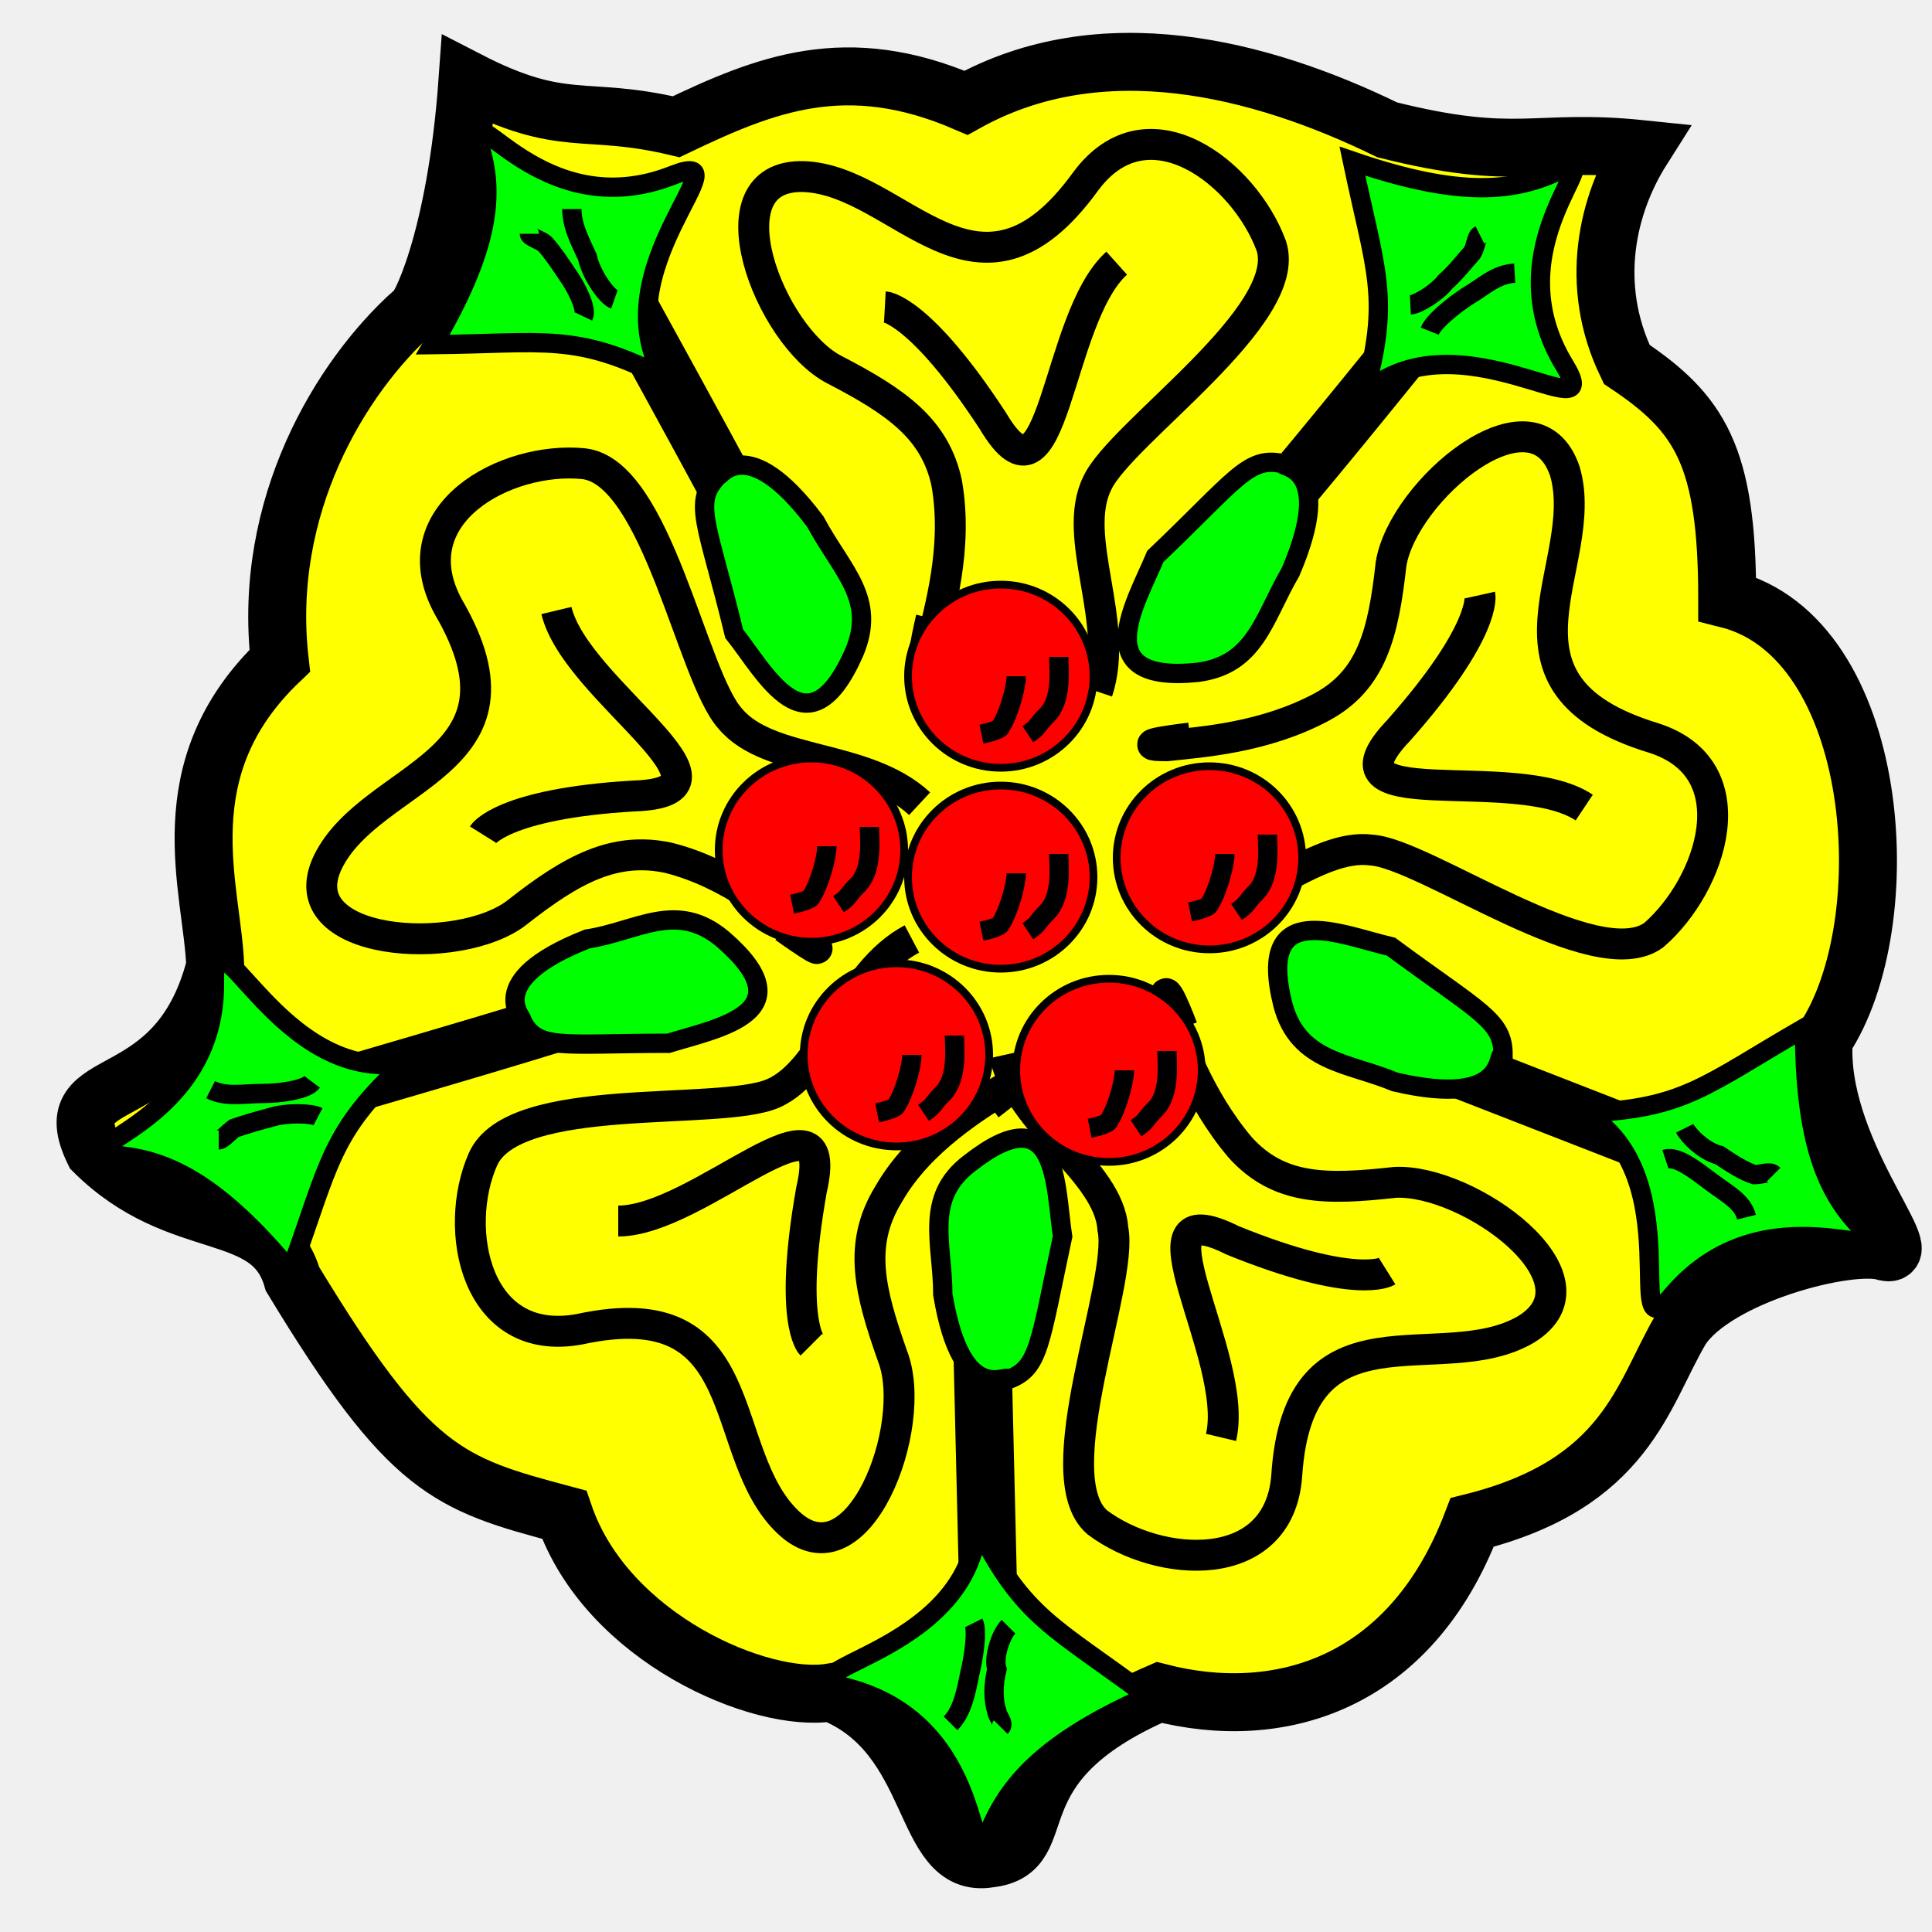
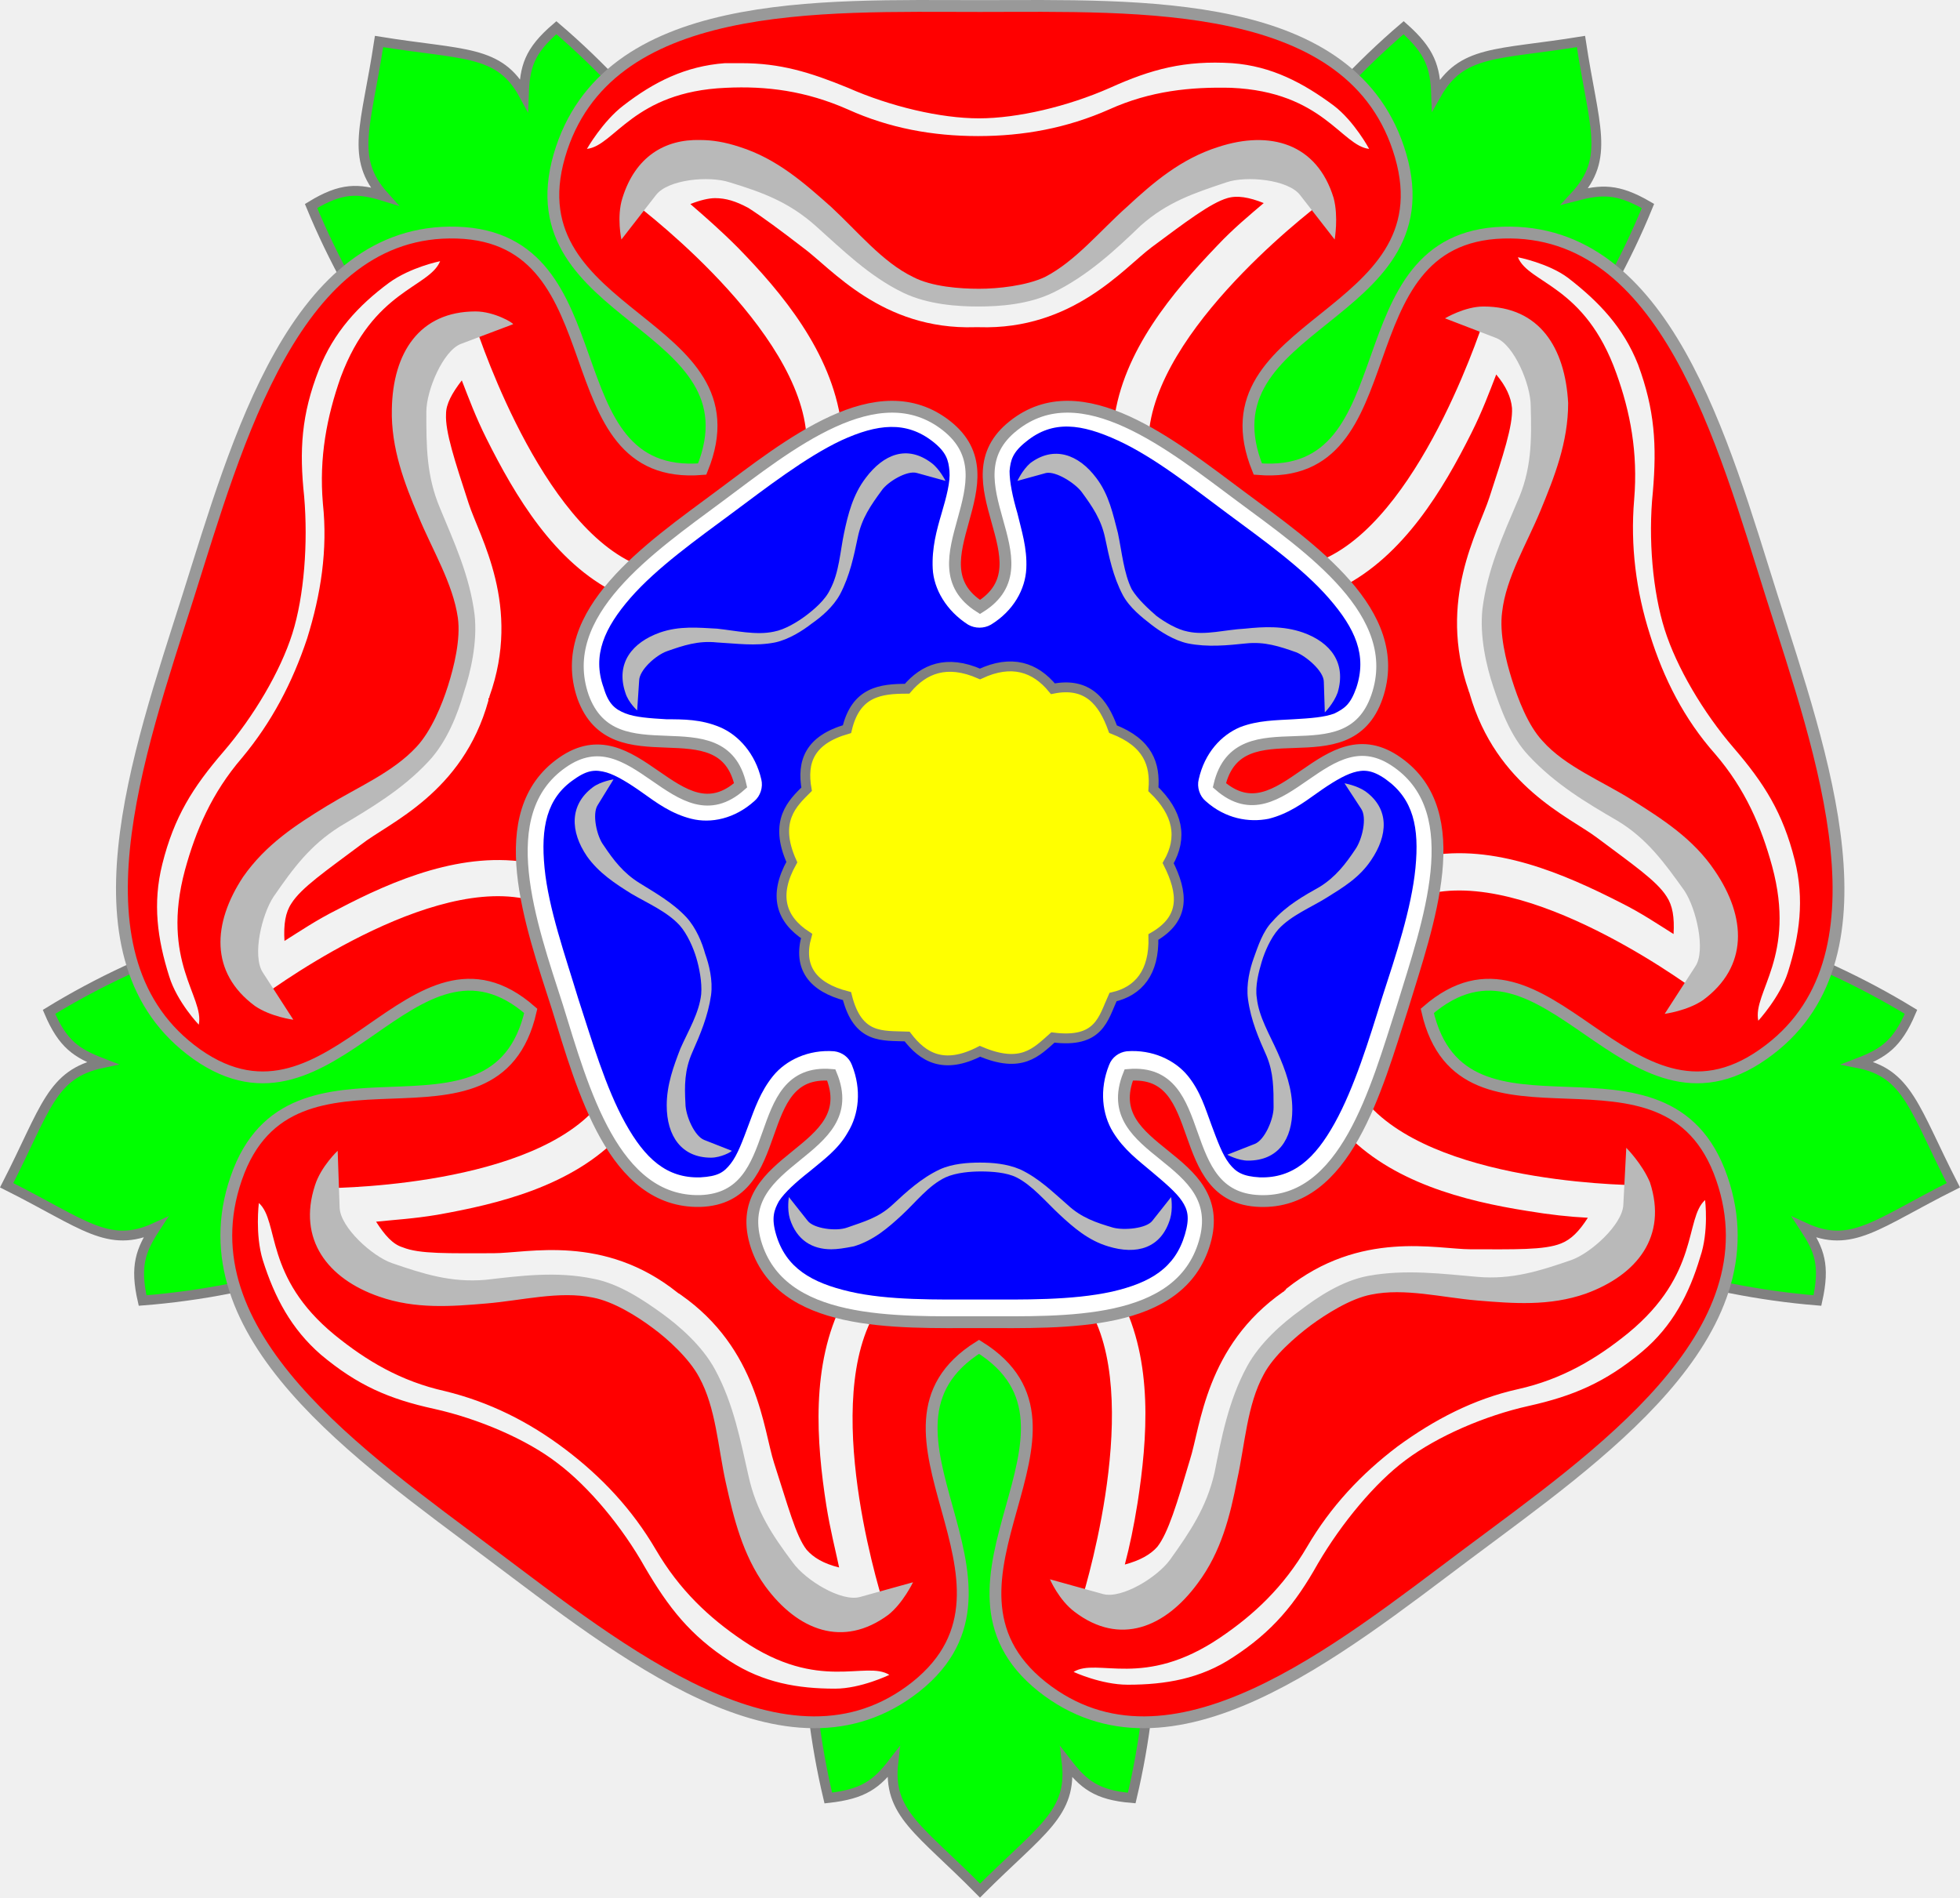
- <svg xmlns="http://www.w3.org/2000/svg" version="1.1" width="500" height="500" id="svg2">
-   <g id="body" style="fill:#ffff00;fill-opacity:1;fill-rule:evenodd;stroke:#000000;stroke-width:3;stroke-linecap:butt;stroke-linejoin:miter;stroke-miterlimit:4;stroke-opacity:1;stroke-dasharray:none">
-     <path d="M 107,80.7 C 88.2,97.5 67.8,131 72.4,171 43,199 55,230 55.7,250 c -10,39 -42.1,26 -31.4,48 22.1,22 45.7,13 51.4,33 30.3,50 40.3,53 70.3,61 11,32 51,49 69,46 28,11 23,46 41,43 18,-2 0,-24 44,-43 31,8 65,-2 81,-44 40,-10 44,-33 54,-50 9,-14 44,-23 53,-20 9,2 -18,-27 -16,-55 20,-30 15,-104 -25,-114 0,-37 -7,-48 -26,-60.7 -10,-20.7 -5,-41.5 4,-55.7 -28,-2.9 -32,3.5 -66,-5 -33,-16.1 -74,-26.46 -109,-7 -31,-13.4 -52,-4.8 -75,6.2 -24,-5.7 -29,0.8 -54,-12.1 -3,42.1 -13,60.7 -14,60 z" id="path7" style="stroke-width:15" />
-     <path d="m 163,80 c 33,60 33,61 33,61 l 0,0" id="path9" style="stroke-width:15" />
-     <path d="M 89.3,281 C 151,263 149,263 149,263" id="path11" style="stroke-width:15" />
-     <path d="M 370,82.1 C 321,143 319,143 319,143" id="path13" style="stroke-width:15" />
-     <path d="M 435,299 C 358,269 358,269 358,269" id="path15" style="stroke-width:15" />
-     <path d="m 254,339 c 2,84 2,84 2,84" id="path17" style="stroke-width:15" />
-     <g id="g19" style="stroke-width:8">
-       <path d="m 236,243 c -17,9 -22,34 -36,40 -14,6 -67,-1 -75,17 -8,18 -2,49 25,44 46,-10 35,32 54,50 18,17 34,-25 27,-43 -6,-17 -9,-29 -1,-42 8,-14 23,-23 31,-28 8,-5 -5,5 -5,5" id="path21" />
-       <path d="m 238,208 c -14,-13 -39,-10 -49,-22 -10,-11 -19,-64 -38,-66 -20,-2 -48,13 -35,37 24,41 -19.7,43 -31.1,66 -10.7,22 34.1,25 49.1,13 14,-11 25,-17 39,-14 16,4 29,15 36,21 8,7 -6,-3 -6,-3" id="path23" />
-       <path d="m 284,179 c 6,-18 -7,-40 0,-54 6,-13 51,-43.3 45,-61.4 -7,-19 -32,-38.3 -48,-16.7 -28,38.7 -48,-0.3 -73,-1.2 -25,-0.7 -9,41.3 8,50 16,8.3 26,15.3 29,29.3 3,17 -2,33 -4,42 -4,10 0,-7 0,-7" id="path25" />
-       <path d="m 304,237 c 19,0 36,-19 51,-17 14,1 58,33 73,22 15,-13 25,-43 0,-51 -46,-14 -16,-45 -23,-69 -8,-23.7 -42,5 -45,24 -2,18 -5,30 -18,37 -15,8 -31,9 -40,10 -11,0 6,-2 6,-2" id="path27" />
-       <path d="m 260,273 c 4,18 27,30 28,45 3,14 -18,64 -4,76 16,12 47,14 49,-12 3,-47 40,-25 62,-38 21,-13 -15,-39 -34,-38 -18,2 -30,2 -40,-9 -11,-13 -16,-28 -19,-36 -2,-11 4,5 4,5" id="path29" />
-       <path d="m 144,158 c 5,21 52,47 20,48 -34,2 -39,10 -39,10" id="path31" />
-       <path d="M 289,68.1 C 273,82.5 273,136 257,109 238,79.9 229,79.4 229,79.4" id="path33" />
-       <path d="m 410,209 c -18,-12 -70,3 -48,-20 23,-26 21,-35 21,-35" id="path35" />
-       <path d="m 316,372 c 5,-21 -25,-65 3,-51 32,13 40,8 40,8" id="path37" />
-       <path d="m 160,316 c 21,0 57,-38 50,-8 -6,34 0,40 0,40" id="path39" />
-     </g>
-   </g>
-   <g id="seeded" style="fill:#ff0000;fill-opacity:1;fill-rule:evenodd;stroke:#000000;stroke-width:3;stroke-linecap:butt;stroke-linejoin:miter;stroke-miterlimit:4;stroke-opacity:1;stroke-dasharray:none">
-     <path d="m 234,220 a 24,23.7 0 0 1 -48,0 24,23.7 0 1 1 48,0 z" id="path42" style="fill:#ff0000;stroke-width:2" />
-     <path d="m 225,214 c 0,3 1,11 -3,15 -3,3 -2,3 -5,5" id="path44" style="fill:#ff0000;stroke-width:5" />
-     <path d="m 214,219 c 0,3 -2,10 -4,13 0,1 -5,2 -5,2" id="path46" style="fill:#ff0000;stroke-width:5" />
-     <path d="m 283,175 a 24,23.7 0 0 1 -48,0 24,23.7 0 1 1 48,0 z" id="path48" style="fill:#ff0000;stroke-width:2" />
-     <path d="m 274,170 c 0,3 1,11 -3,15 -3,3 -2,3 -5,5" id="path50" style="fill:#ff0000;stroke-width:5" />
-     <path d="m 263,175 c 0,3 -2,10 -4,13 0,1 -5,2 -5,2" id="path52" style="fill:#ff0000;stroke-width:5" />
-     <path d="m 283,227 a 24,23.7 0 0 1 -48,0 24,23.7 0 1 1 48,0 z" id="path54" style="fill:#ff0000;stroke-width:2" />
-     <path d="m 274,221 c 0,3 1,11 -3,15 -3,3 -2,3 -5,5" id="path56" style="fill:#ff0000;stroke-width:5" />
-     <path d="m 263,226 c 0,3 -2,10 -4,13 0,1 -5,2 -5,2" id="path58" style="fill:#ff0000;stroke-width:5" />
-     <path d="m 337,222 a 24,23.7 0 0 1 -48,0 24,23.7 0 1 1 48,0 z" id="path60" style="fill:#ff0000;stroke-width:2" />
-     <path d="m 328,216 c 0,3 1,11 -3,15 -3,3 -2,3 -5,5" id="path62" style="fill:#ff0000;stroke-width:5" />
-     <path d="m 317,221 c 0,3 -2,10 -4,13 0,1 -5,2 -5,2" id="path64" style="fill:#ff0000;stroke-width:5" />
-     <path d="m 311,277 a 24,23.7 0 0 1 -48,0 24,23.7 0 1 1 48,0 z" id="path66" style="fill:#ff0000;stroke-width:2" />
-     <path d="m 302,272 c 0,3 1,11 -3,15 -3,3 -2,3 -5,5" id="path68" style="fill:#ff0000;stroke-width:5" />
-     <path d="m 291,277 c 0,3 -2,10 -4,13 0,1 -5,2 -5,2" id="path70" style="fill:#ff0000;stroke-width:5" />
-     <path d="m 256,273 a 24,23.7 0 0 1 -48,0 24,23.7 0 1 1 48,0 z" id="path72" style="fill:#ff0000;stroke-width:2" />
-     <path d="m 247,268 c 0,3 1,11 -3,15 -3,3 -2,3 -5,5" id="path74" style="fill:#ff0000;stroke-width:5" />
-     <path d="m 236,273 c 0,3 -2,10 -4,13 0,1 -5,2 -5,2" id="path76" style="fill:#ff0000;stroke-width:5" />
-   </g>
-   <g id="barbed" style="fill:#00ff00;fill-opacity:1;fill-rule:evenodd;stroke:#000000;stroke-width:3;stroke-linecap:butt;stroke-linejoin:miter;stroke-miterlimit:4;stroke-opacity:1;stroke-dasharray:none">
-     <g id="g79" style="fill:#00ff00;stroke-width:5">
-       <path d="m 186,123 c -7,7 -3,12 4,41 8,10 19,32 31,5 6,-14 -3,-21 -10,-34 -18,-24 -25,-11 -25,-12 z" id="path81" style="fill:#00ff00" />
-       <path d="m 332,120 c -9,-2 -12,4 -33,24 -5,12 -18,33 11,30 15,-2 17,-14 24,-26 12,-28 -3,-27 -2,-28 z" id="path83" style="fill:#00ff00" />
-       <path d="m 389,273 c 0,-9 -6,-11 -29,-28 -13,-3 -35,-13 -28,15 4,15 17,15 29,20 30,7 26,-8 28,-7 z" id="path85" style="fill:#00ff00" />
-       <path d="m 261,357 c 8,-3 8,-9 14,-37 -2,-13 -1,-37 -24,-19 -12,9 -7,21 -7,34 5,30 17,20 17,22 z" id="path87" style="fill:#00ff00" />
-       <path d="m 135,264 c 4,8 10,6 38,6 13,-4 36,-8 14,-27 -12,-10 -22,-2 -35,0 -28,11 -16,21 -17,21 z" id="path89" style="fill:#00ff00" />
-       <path d="m 49.5,294 c 3.2,-1 13.4,-6 15.1,-7 4.1,-2 11,-3 15.2,-5" id="path91" style="fill:#00ff00" />
-       <path d="m 77.8,293 c 3.3,-2 -8.6,1 -14.2,7 -2.8,3 -3.3,4 -4,8" id="path93" style="fill:#00ff00" />
-       <path d="M 105,275 C 85.3,293 85.4,301 75.2,329 56.1,306 42.9,300 29.8,299 c -14.7,-2 26.3,-8 25.7,-45 -0.3,-22 16.7,27 49.5,21 z" id="path95" style="fill:#00ff00" />
-       <path d="m 80.8,280 c -1.5,2 -8.1,3 -13.1,3 -4.7,0 -9.3,1 -13.2,-1" id="path97" style="fill:#00ff00" />
-       <path d="m 82.3,289 c -1.9,-1 -8.2,-1 -11.6,0 -3.7,1 -7.3,2 -10.1,3 -1.4,1 -3.1,3 -4,3" id="path99" style="fill:#00ff00" />
-       <path d="m 257,454 c 0,-3 -3,-15 -3,-17 -1,-4 0,-11 -1,-15" id="path101" style="fill:#00ff00" />
-       <path d="m 263,426 c -1,-3 -1,9 3,16 2,3 3,4 7,6" id="path103" style="fill:#00ff00" />
-       <path d="m 253,395 c 12,24 20,26 44,44 -27,12 -36,23 -41,35 -6,14 0,-27 -36,-37 -21,-5 30,-8 33,-42 z" id="path105" style="fill:#00ff00" />
-       <path d="m 252,420 c 1,2 0,9 -1,13 -1,5 -2,10 -5,13" id="path107" style="fill:#00ff00" />
-       <path d="m 261,421 c -2,2 -4,8 -3,11 -1,4 -1,8 0,11 0,1 2,3 1,4" id="path109" style="fill:#00ff00" />
-       <path d="m 464,309 c -3,-1 -14,-4 -16,-4 -4,-1 -10,-5 -15,-6" id="path111" style="fill:#00ff00" />
-       <path d="m 442,292 c -4,-1 7,5 15,4 4,-1 5,-1 8,-4" id="path113" style="fill:#00ff00" />
-       <path d="m 410,288 c 26,-1 31,-7 57,-22 0,30 6,43 15,52 10,11 -25,-11 -49,17 -14,17 5,-31 -23,-47 z" id="path115" style="fill:#00ff00" />
-       <path d="m 431,300 c 3,-1 8,3 12,6 4,3 8,5 9,9" id="path117" style="fill:#00ff00" />
-       <path d="m 436,292 c 1,2 5,6 9,7 3,2 6,4 9,5 2,0 4,-1 5,0" id="path119" style="fill:#00ff00" />
-       <path d="m 390,58.1 c -3,2.4 -9,11.8 -9,13.5 -3,3.8 -8,8.1 -11,11.9" id="path121" style="fill:#00ff00" />
-       <path d="m 366,73.2 c -1,3.4 7,-5.1 9,-13 1,-4 1,-5 -1,-8.8" id="path123" style="fill:#00ff00" />
-       <path d="m 353,102 c 7,-25 3,-31.6 -3,-60.3 28,9.6 42,8 54,2.2 13,-5.7 -18,20 1,50.8 11,18.3 -28,-14.2 -52,7.3 z" id="path125" style="fill:#00ff00" />
-       <path d="m 370,85.7 c 1,-2.5 6,-6.6 10,-9.2 4,-2.3 7,-5.5 12,-5.8" id="path127" style="fill:#00ff00" />
-       <path d="m 365,78.9 c 2,-0.1 7,-3.3 9,-5.9 3,-2.7 5,-5.4 7,-7.6 1,-1.6 1,-4.1 2,-4.6" id="path129" style="fill:#00ff00" />
-       <path d="m 135,53.7 c 2,2.6 10,10.2 12,11.4 3,3 7,9 10,12.1" id="path131" style="fill:#00ff00" />
-       <path d="m 146,79.2 c 3,2.3 -4,-7.5 -11,-10.6 -4,-1.5 -5,-1.6 -9,-0.9" id="path133" style="fill:#00ff00" />
-       <path d="M 172,97.8 C 149,86 141,88.9 112,89.2 c 15,-25.4 16,-39.5 12,-51.8 -3,-14.1 16,21.3 50,8 20,-7.9 -19,24.5 -2,52.4 z" id="path135" style="fill:#00ff00" />
-       <path d="m 159,77.5 c -2,-0.7 -6,-6.4 -7,-11 -2,-4.3 -4,-8.1 -4,-12.4" id="path137" style="fill:#00ff00" />
-       <path d="m 151,81.9 c 1,-2.1 -2,-7.8 -4,-10.6 -2,-3 -4,-6 -6,-8.2 -1,-0.9 -4,-1.8 -4,-2.6" id="path139" style="fill:#00ff00" />
+ <svg xmlns="http://www.w3.org/2000/svg" height="192.62" width="198.95" xml:space="preserve" viewBox="0 0 198.95 192.62" y="0px" x="0px" id="Layer_1" version="1.1">
+   <g transform="translate(-0.52459,-3.687)" id="toplevel">
+     <g id="body">
+       <g id="leaved">
+         <path style="fill:#00ff00;stroke:#808080" class="st0" d="m 100,125.2 c 16,10.8 20.8,38.3 15.4,61 -3.6,-0.3 -4.9,-1.4 -6.6,-3.6 0.6,5.2 -2.6,6.8 -8.8,13 -6.1,-6.2 -9.4,-7.8 -8.8,-13 -1.7,2.2 -3,3.2 -6.6,3.6 -5.4,-22.7 -0.6,-50.2 15.4,-61 z" id="path31001" />
+         <path style="fill:#00ff00;stroke:#808080" class="st0" d="m 80.4,64.9 c -19.3,0.7 -39.4,-18.7 -48.3,-40.3 3.1,-1.9 4.8,-1.8 7.4,-1 -3.5,-3.9 -1.8,-7.1 -0.5,-15.7 8.6,1.4 12.2,0.8 14.7,5.4 0.1,-2.8 0.5,-4.4 3.3,-6.8 17.8,15.2 30,40.3 23.4,58.4 z" id="path31011" />
+         <path style="fill:#00ff00;stroke:#808080" class="st0" d="m 119.6,64.9 c -6.6,-18.1 5.6,-43.2 23.4,-58.4 2.7,2.4 3.2,4 3.3,6.8 2.6,-4.6 6.1,-4 14.7,-5.4 1.3,8.6 3,11.8 -0.6,15.7 2.7,-0.7 4.3,-0.8 7.4,1 -8.8,21.6 -28.9,41 -48.2,40.3 z" id="path31021" />
+         <path style="fill:#00ff00;stroke:#808080" class="st0" d="m 68.3,102.2 c -5.3,18.5 -30,31.7 -53.3,33.5 -0.8,-3.5 -0.2,-5.1 1.3,-7.4 -4.8,2.2 -7.3,-0.4 -15.1,-4.3 4,-7.8 4.5,-11.3 9.7,-12.4 -2.6,-1 -4,-1.9 -5.4,-5.2 19.9,-12.2 47.6,-16.1 62.8,-4.2 z" id="path31031" />
+         <path style="fill:#00ff00;stroke:#808080" class="st0" d="m 131.7,102.2 c 15.2,-11.9 42.8,-8 62.8,4.2 -1.4,3.3 -2.8,4.2 -5.4,5.2 5.1,1 5.7,4.6 9.7,12.4 -7.8,3.9 -10.3,6.5 -15.1,4.3 1.5,2.3 2.1,3.8 1.3,7.4 -23.3,-1.9 -48,-15 -53.3,-33.5 z" id="path31041" />
+       </g>
+       <path style="fill:#ff0000" id="path31051" d="m 179.5,110.7 c 13.6,-9.5 5.9,-30.6 0.9,-46.4 -5,-15.8 -10.8,-37.5 -27.3,-37 -16.8,0.5 -9.2,25.3 -24.9,24 -6.1,-15 19.3,-15.2 14.5,-31.8 -4.7,-16.2 -26.5,-15.2 -42.7,-15.2 -16.2,0 -38,-1 -42.7,15.2 -4.8,16.6 20.6,16.8 14.5,31.8 -15.7,1.3 -8.1,-23.5 -24.9,-24 -16.4,-0.5 -22.3,21.2 -27.3,37 -5,15.8 -12.6,36.8 0.9,46.4 13.9,9.8 21.9,-14.9 33.9,-4.4 -3.6,15.8 -24.3,0.7 -29.9,17 -5.5,15.9 12.8,28.3 25.8,38.1 13.1,9.8 30.2,23.8 43.2,13.5 13.3,-10.6 -7,-26.1 6.4,-34.5 13.5,8.4 -6.9,23.9 6.4,34.5 13,10.3 30.1,-3.7 43.2,-13.5 13.1,-9.8 31.3,-22.2 25.8,-38.1 -5.6,-16.3 -26.3,-1.2 -29.9,-17 12.1,-10.5 20.2,14.2 34.1,4.4 z" class="st5" />
+       <path style="fill:none;stroke:#999999;stroke-width:1.2" id="path31053" d="m 179.5,110.7 c 13.6,-9.5 5.9,-30.6 0.9,-46.4 -5,-15.8 -10.8,-37.5 -27.3,-37 -16.8,0.5 -9.2,25.3 -24.9,24 -6.1,-15 19.3,-15.2 14.5,-31.8 -4.7,-16.2 -26.5,-15.2 -42.7,-15.2 -16.2,0 -38,-1 -42.7,15.2 -4.8,16.6 20.6,16.8 14.5,31.8 -15.7,1.3 -8.1,-23.5 -24.9,-24 -16.4,-0.5 -22.3,21.2 -27.3,37 -5,15.8 -12.6,36.8 0.9,46.4 13.9,9.8 21.9,-14.9 33.9,-4.4 -3.6,15.8 -24.3,0.7 -29.9,17 -5.5,15.9 12.8,28.3 25.8,38.1 13.1,9.8 30.2,23.8 43.2,13.5 13.3,-10.6 -7,-26.1 6.4,-34.5 13.5,8.4 -6.9,23.9 6.4,34.5 13,10.3 30.1,-3.7 43.2,-13.5 13.1,-9.8 31.3,-22.2 25.8,-38.1 -5.6,-16.3 -26.3,-1.2 -29.9,-17 12.1,-10.5 20.2,14.2 34.1,4.4 z" class="st6" />
+       <path style="fill:#f2f2f2" id="path31057" d="m 26.8,125.8 c 0,0 -0.4,3.2 0.4,5.8 1.2,3.8 2.9,7 5.9,9.6 3.7,3.1 6.9,4.5 11.5,5.5 4.5,1 9.4,3.1 12.5,5.5 3.2,2.4 6.6,6.5 8.9,10.6 2.4,4.1 4.6,6.9 8.6,9.5 3.4,2.2 6.9,2.8 10.7,2.8 2.6,0 5.5,-1.4 5.5,-1.4 -2.4,-1.5 -7.1,1.8 -14.9,-3.5 -3.4,-2.3 -6.4,-5.1 -8.8,-9.2 -2.4,-4.1 -5.5,-7.4 -9.2,-10.2 -3.7,-2.8 -7.7,-4.8 -12.2,-5.9 -4.5,-1 -8,-3.1 -11.2,-5.7 -7.2,-5.9 -5.6,-11.5 -7.7,-13.4 z m 146.8,-0.3 c -2.1,1.9 -0.5,7.5 -7.8,13.5 -3.2,2.6 -6.7,4.7 -11.2,5.7 -4.5,1 -8.5,3.1 -12.2,5.8 -3.7,2.8 -6.8,6.1 -9.2,10.2 -2.4,4.1 -5.4,6.9 -8.8,9.2 -7.8,5.3 -12.5,2 -14.9,3.5 0,0 2.8,1.3 5.5,1.3 3.8,0 7.4,-0.6 10.7,-2.8 4,-2.6 6.3,-5.4 8.6,-9.5 2.4,-4.1 5.8,-8.2 8.9,-10.5 3.2,-2.4 8,-4.5 12.5,-5.5 4.5,-1 7.8,-2.4 11.5,-5.5 3.1,-2.6 4.8,-5.9 5.9,-9.6 0.9,-2.6 0.5,-5.8 0.5,-5.8 z m -128.4,-95.3 c 0,0 -3,0.6 -5.2,2.2 -3.1,2.3 -5.6,5 -7.1,8.8 -1.8,4.6 -2,8.2 -1.5,12.9 0.4,4.7 0,10.1 -1.2,13.9 -1.2,3.8 -3.9,8.4 -7,12 -3.1,3.6 -5,6.6 -6.2,11.4 -1,4 -0.5,7.6 0.7,11.4 0.8,2.6 3,4.9 3,4.9 0.6,-2.8 -3.9,-6.4 -1.4,-15.7 1.1,-4 2.7,-7.8 5.8,-11.4 3,-3.6 5.1,-7.6 6.6,-12.1 1.4,-4.5 2.1,-9 1.6,-13.7 -0.4,-4.7 0.4,-8.8 1.8,-12.8 3.3,-8.9 9,-9.1 10.1,-11.8 z m 109.4,-0.4 c 1.1,2.7 6.8,2.8 10,11.8 1.4,3.9 2.2,8 1.8,12.8 -0.4,4.7 0.2,9.3 1.6,13.7 1.4,4.5 3.5,8.6 6.6,12.1 3.1,3.6 4.7,7.4 5.8,11.4 2.5,9.2 -2,12.8 -1.4,15.7 0,0 2.2,-2.4 3,-4.9 1.2,-3.8 1.7,-7.4 0.7,-11.4 -1.2,-4.8 -3.1,-7.8 -6.2,-11.4 -3.1,-3.6 -5.8,-8.2 -7,-12 -1.2,-3.8 -1.7,-9.2 -1.2,-14 0.4,-4.7 0.2,-8.3 -1.5,-12.9 -1.5,-3.8 -4,-6.4 -7.1,-8.8 -2,-1.5 -5.1,-2.1 -5.1,-2.1 z m -78.8,-19.7 c -0.6,0 -1.1,0 -1.7,0 -4,0.3 -7.2,1.9 -10.3,4.3 -2.1,1.6 -3.7,4.4 -3.7,4.4 2.8,-0.3 4.7,-5.8 14.1,-6.2 4.1,-0.2 8.1,0.3 12.4,2.2 4.2,1.9 8.6,2.7 13.2,2.7 4.6,0 9,-0.8 13.3,-2.7 4.2,-1.9 8.3,-2.3 12.4,-2.2 9.3,0.4 11.2,5.9 14,6.2 0,0 -1.5,-2.8 -3.6,-4.4 -3.1,-2.3 -6.3,-4 -10.3,-4.3 -4.8,-0.3 -8.2,0.6 -12.4,2.5 -4.3,1.9 -9.4,3.1 -13.3,3.1 -3.9,0 -9,-1.2 -13.3,-3.1 -3.9,-1.6 -6.9,-2.5 -10.8,-2.5 z" class="st8" />
+       <path style="fill:#f2f2f2" id="path31059" d="m 89.1,137.4 c -5.2,9.9 1.2,29.4 1.2,29.4 -11.5,0 -12,-5.3 -14.6,-13.6 -1.4,-4.4 -1.4,-10.8 -8.4,-15.4 -6.5,-5.4 -12.3,-3.4 -16.9,-3.4 -8.6,0 -13.6,1.2 -17.2,-10.1 0,0 20.1,0.1 27.6,-7.9 6.2,-6.7 6.5,-14.1 6.5,-14.1 0,0 -4.8,-5.8 -13.6,-7.4 -10.7,-2.1 -26.8,10.1 -26.8,10.1 -3.5,-11.3 1.2,-13.4 8.1,-18.5 3.7,-2.7 9.5,-4.7 11.7,-12.9 3,-8 -0.7,-13.1 -2.1,-17.5 -2.7,-8.4 -5.3,-12.9 4,-19.9 0,0 6.1,19.6 15.9,24.5 8.1,4 15.1,2 15.1,2 0,0 3.9,-6.4 2.7,-15.6 -1.5,-11.1 -17.8,-23.1 -17.8,-23.1 9.3,-6.9 12.7,-3 19.6,2.2 3.6,2.7 7.3,7.9 15.6,7.4 8.3,0.4 11.9,-4.7 15.6,-7.4 6.9,-5.2 10.3,-9.2 19.7,-2.2 0,0 -16.3,12 -17.8,23.1 -1.2,9.2 2.9,15.3 2.9,15.3 0,0 7.2,1.8 15.3,-2.2 9.8,-4.9 15.9,-24.5 15.9,-24.5 9.3,7 6.7,11.5 4,19.9 -1.4,4.4 -5,9.5 -2.1,17.5 2.2,8.2 8,10.2 11.7,12.9 6.9,5.2 11.7,7.3 8.1,18.5 0,0 -16.1,-12.2 -26.9,-10.2 -8.8,1.6 -13.3,7.5 -13.3,7.5 0,0 0.5,7.6 6.8,14.2 7.6,8.1 27.6,8 27.6,8 -3.6,11.3 -8.6,10.1 -17.1,10.1 -4.5,0 -10.4,-2 -16.9,3.4 -7,4.7 -7,11 -8.4,15.4 -2.6,8.4 -3.1,13.6 -14.6,13.6 0,0 6.3,-19.6 1.2,-29.4 -4.2,-8.1 -11.1,-10.7 -11.1,-10.7 0,0 -6.9,2.9 -11.2,11 z" class="st8" />
+       <path style="fill:#ff0000" id="path31061" d="m 73.1,23.8 c -0.6,0 -1.5,0.2 -2.5,0.6 1.5,1.3 3,2.6 4.8,4.4 4.5,4.6 9.5,10.6 10.5,17.8 1.4,10.4 -3.2,18 -3.2,18 -0.5,0.8 -1.2,1.3 -2,1.5 0,0 -8.4,2.4 -17.6,-2.2 -6.3,-3.1 -10.3,-9.9 -13.2,-15.7 -1.1,-2.2 -1.8,-4.1 -2.5,-5.9 -1,1.3 -1.6,2.4 -1.6,3.4 -0.1,1.8 0.9,4.8 2.3,9.1 1.1,3.4 5.4,10.4 2.1,19.6 0,0.1 0,0.1 -0.1,0.2 0,0.1 0,0.1 0,0.2 -2.6,9.4 -10.1,12.4 -12.9,14.6 -3.6,2.7 -6.1,4.4 -7.1,6 -0.6,0.9 -0.8,2.1 -0.7,3.8 1.6,-1 3.2,-2.1 5.4,-3.2 5.7,-3 12.8,-6 19.7,-4.7 10,1.9 15.6,8.7 15.6,8.7 0.5,0.7 0.8,1.5 0.8,2.4 0,0 -0.3,8.9 -7.4,16.5 -4.9,5.2 -12.4,7 -18.6,8.1 -2.4,0.4 -4.3,0.5 -6.2,0.7 0.9,1.4 1.7,2.3 2.7,2.6 1.7,0.7 4.7,0.6 9.2,0.6 3.5,0 11.2,-2 18.7,4 0.1,0.1 0.2,0.1 0.3,0.2 7.9,5.5 8.4,13.7 9.5,17.1 1.4,4.3 2.2,7.4 3.3,8.8 0.7,0.8 1.7,1.4 3.3,1.8 -0.4,-1.9 -0.9,-3.8 -1.3,-6.3 -1,-6.4 -1.6,-14.3 1.7,-20.7 4.8,-9.2 12.8,-12.6 12.8,-12.6 0.8,-0.4 1.7,-0.4 2.5,-0.1 0,0 8.1,3.1 12.9,12.4 3.3,6.4 2.7,14.2 1.7,20.7 -0.4,2.5 -0.8,4.4 -1.3,6.3 1.5,-0.4 2.6,-1 3.3,-1.8 1.1,-1.4 2,-4.4 3.3,-8.8 1.1,-3.4 1.6,-11.6 9.5,-17.1 0,0 0.1,0 0.1,-0.1 0.1,0 0.1,-0.1 0.2,-0.2 7.5,-6 15.3,-4 18.7,-4 4.4,0 7.5,0.1 9.2,-0.6 1,-0.4 1.8,-1.2 2.7,-2.6 -1.9,-0.1 -3.8,-0.3 -6.2,-0.7 -6.3,-1 -13.8,-2.9 -18.6,-8.1 -7.1,-7.6 -7.7,-16.5 -7.7,-16.5 -0.1,-0.9 0.2,-1.8 0.7,-2.5 0,0 5.4,-7 15.4,-8.9 6.9,-1.3 14,1.8 19.7,4.7 2.2,1.1 3.8,2.2 5.4,3.2 0.1,-1.7 -0.1,-2.9 -0.7,-3.8 -1,-1.6 -3.5,-3.3 -7.1,-6 -2.8,-2.1 -10.2,-5.2 -12.9,-14.6 0,-0.1 -0.1,-0.2 -0.1,-0.3 -3.2,-9.2 1,-16.2 2.1,-19.6 1.4,-4.3 2.4,-7.3 2.3,-9.1 -0.1,-1.1 -0.6,-2.2 -1.6,-3.4 -0.7,1.8 -1.4,3.7 -2.5,5.9 -2.9,5.8 -6.9,12.5 -13.2,15.7 -9.2,4.6 -17.6,2.5 -17.6,2.5 -0.8,-0.2 -1.6,-0.7 -2.1,-1.5 0,0 -4.8,-7.4 -3.4,-17.9 0.9,-7.1 6,-13.1 10.5,-17.8 1.7,-1.8 3.3,-3.1 4.7,-4.3 -1.5,-0.6 -2.7,-0.8 -3.7,-0.5 -1.7,0.5 -4.2,2.4 -7.7,5 -2.8,2.1 -8,8.4 -17.5,8.1 -0.1,0 -0.2,0 -0.4,0 -9.5,0.3 -14.6,-6 -17.5,-8.1 -2.2,-1.7 -4.1,-3.1 -5.5,-4 -1.3,-0.7 -2.3,-1 -3.4,-1 z" class="st9" />
+       <path style="fill:#b9b9b9" id="path31063" d="m 34.8,120.5 c 0,0 -1.7,1.6 -2.3,3.5 -1.8,5.5 1.3,9.5 6.5,11.3 3.7,1.3 7.4,1 10.9,0.7 3.6,-0.3 7.4,-1.3 10.8,-0.6 2.1,0.4 4.5,1.9 6.1,3.1 1.5,1.1 3.7,3.1 4.7,5 1.7,3.1 1.9,7.1 2.7,10.7 0.8,3.6 1.7,7.3 4,10.5 3.3,4.5 7.9,6.3 12.5,2.9 1.5,-1.2 2.5,-3.3 2.5,-3.3 l -5.4,1.5 c -1.9,0.5 -5.5,-1.7 -6.8,-3.5 -2.1,-2.8 -3.7,-5.2 -4.5,-8.8 -0.8,-3.5 -1.5,-7.3 -3.4,-10.8 -1.3,-2.4 -3.6,-4.4 -5.4,-5.7 -1.8,-1.3 -4.3,-3 -6.9,-3.5 -3.8,-0.8 -7.5,-0.3 -11,0.1 -3.5,0.3 -6.3,-0.6 -9.5,-1.7 -2,-0.7 -5.2,-3.6 -5.3,-5.6 z m 130.8,-0.3 -0.3,5.8 c -0.1,2 -3.3,4.9 -5.3,5.6 -3.2,1.1 -6,2 -9.5,1.7 -3.5,-0.3 -7.3,-0.8 -11.1,-0.1 -2.7,0.5 -5.2,2.2 -6.9,3.5 -1.8,1.3 -4.1,3.3 -5.4,5.7 -1.9,3.5 -2.6,7.3 -3.3,10.8 -0.8,3.5 -2.5,6 -4.5,8.8 -1.3,1.8 -4.9,4 -6.8,3.5 l -5.4,-1.5 c 0,0 0.9,2.1 2.5,3.3 4.6,3.5 9.2,1.6 12.5,-2.9 2.4,-3.2 3.3,-6.9 4,-10.5 0.8,-3.6 1,-7.6 2.7,-10.7 1,-1.9 3.2,-3.8 4.8,-5 1.5,-1.1 4,-2.7 6.1,-3.1 3.4,-0.7 7.2,0.3 10.8,0.6 3.6,0.3 7.3,0.6 11,-0.7 5.2,-1.9 8.3,-5.8 6.5,-11.3 -0.8,-1.9 -2.4,-3.5 -2.4,-3.5 z m -116.8,-84.9 c -5.7,0 -8.4,4.2 -8.5,9.9 -0.1,4 1.3,7.6 2.7,10.9 1.4,3.4 3.5,6.8 4,10.3 0.3,2.2 -0.4,5 -1,6.9 -0.6,1.9 -1.7,4.6 -3.2,6.2 -2.4,2.6 -6,4.1 -9.1,6 -3.1,1.9 -6.2,3.9 -8.5,7.2 -3.1,4.7 -3.4,9.7 1.2,13.1 1.6,1.1 3.9,1.4 3.9,1.4 l -3.1,-4.8 c -1.1,-1.7 -0.1,-5.9 1.1,-7.7 2,-2.9 3.7,-5.2 6.7,-7.1 3,-1.8 6.3,-3.7 9,-6.6 1.9,-2 3,-4.9 3.6,-7 0.7,-2.1 1.4,-5.1 1.1,-7.9 -0.5,-4 -2.1,-7.4 -3.5,-10.8 -1.4,-3.3 -1.4,-6.3 -1.4,-9.8 0,-2.2 1.7,-6.2 3.5,-6.9 l 5.3,-2 c 0.1,-0.1 -1.9,-1.3 -3.8,-1.3 z m 102.3,-0.5 c -1.9,0 -3.9,1.2 -3.9,1.2 l 5.2,2 c 1.8,0.7 3.5,4.7 3.5,6.9 0.1,3.5 0.1,6.5 -1.4,9.8 -1.4,3.3 -3,6.8 -3.5,10.8 -0.3,2.8 0.4,5.8 1.1,7.9 0.7,2.1 1.7,5 3.6,7 2.7,2.9 5.9,4.8 9,6.6 3,1.8 4.8,4.3 6.8,7.1 1.2,1.8 2.2,6.1 1.1,7.7 l -3.1,4.8 c 0,0 2.3,-0.3 3.9,-1.4 4.6,-3.4 4.4,-8.4 1.2,-13.1 -2.2,-3.3 -5.4,-5.3 -8.4,-7.2 -3,-1.9 -6.8,-3.4 -9.1,-6 -1.5,-1.6 -2.5,-4.3 -3.1,-6.2 -0.6,-1.9 -1.3,-4.7 -1,-6.9 0.4,-3.5 2.5,-6.9 3.9,-10.3 1.4,-3.4 2.8,-6.9 2.8,-10.9 -0.3,-5.6 -2.9,-9.8 -8.6,-9.8 z m -79.5,-16.9 c -3.6,-0.1 -6.6,1.7 -7.9,5.9 -0.6,1.9 -0.1,4.2 -0.1,4.2 l 3.5,-4.5 c 1.2,-1.6 5.4,-2 7.5,-1.3 3.3,1 6,2 8.7,4.4 2.7,2.4 5.4,5.1 8.9,6.8 2.5,1.2 5.5,1.4 7.6,1.4 2.2,0 5.1,-0.2 7.6,-1.4 3.5,-1.7 6.3,-4.3 8.9,-6.8 2.7,-2.4 5.4,-3.3 8.7,-4.4 2,-0.7 6.3,-0.3 7.5,1.3 l 3.5,4.5 c 0,0 0.4,-2.3 -0.1,-4.2 -1.7,-5.6 -6.5,-6.9 -11.7,-5.2 -3.8,1.2 -6.6,3.6 -9.3,6.1 -2.7,2.4 -5.2,5.5 -8.3,7.1 -1.9,0.9 -4.8,1.2 -6.7,1.2 -1.9,0 -4.8,-0.2 -6.7,-1.2 -3.1,-1.5 -5.6,-4.6 -8.3,-7.1 -2.7,-2.4 -5.5,-4.9 -9.3,-6.1 -1.5,-0.5 -2.8,-0.7 -4,-0.7 z" class="st10" />
+       <path style="fill:#ffffff" id="path31065" d="m 142.4,81.1 c 7.2,5.1 3.1,16.3 0.5,24.8 -2.7,8.4 -5.8,20 -14.5,19.7 -9,-0.3 -4.9,-13.5 -13.3,-12.8 -3.2,8 10.3,8.1 7.7,17 -2.5,8.6 -14.1,8.1 -22.8,8.1 -8.6,0 -20.3,0.5 -22.8,-8.1 -2.5,-8.8 11,-9 7.7,-17 -8.4,-0.7 -4.3,12.5 -13.3,12.8 -8.8,0.2 -11.9,-11.3 -14.5,-19.7 -2.7,-8.4 -6.8,-19.7 0.5,-24.8 7.4,-5.2 11.7,8 18.1,2.3 -1.9,-8.4 -12.9,-0.4 -16,-9 -2.9,-8.5 6.8,-15.1 13.8,-20.3 7,-5.2 16.1,-12.7 23.1,-7.2 7.1,5.6 -3.7,13.9 3.4,18.4 7.2,-4.5 -3.7,-12.8 3.4,-18.4 6.9,-5.5 16.1,2 23.1,7.2 7,5.2 16.7,11.8 13.8,20.3 -3,8.7 -14,0.6 -16,9 6.4,5.6 10.7,-7.6 18.1,-2.3 z" class="st5" />
+       <path style="fill:none;stroke:#999999;stroke-width:1.2" id="path31067" d="m 142.4,81.1 c 7.2,5.1 3.1,16.3 0.5,24.8 -2.7,8.4 -5.8,20 -14.5,19.7 -9,-0.3 -4.9,-13.5 -13.3,-12.8 -3.2,8 10.3,8.1 7.7,17 -2.5,8.6 -14.1,8.1 -22.8,8.1 -8.6,0 -20.3,0.5 -22.8,-8.1 -2.5,-8.8 11,-9 7.7,-17 -8.4,-0.7 -4.3,12.5 -13.3,12.8 -8.8,0.2 -11.9,-11.3 -14.5,-19.7 -2.7,-8.4 -6.8,-19.7 0.5,-24.8 7.4,-5.2 11.7,8 18.1,2.3 -1.9,-8.4 -12.9,-0.4 -16,-9 -2.9,-8.5 6.8,-15.1 13.8,-20.3 7,-5.2 16.1,-12.7 23.1,-7.2 7.1,5.6 -3.7,13.9 3.4,18.4 7.2,-4.5 -3.7,-12.8 3.4,-18.4 6.9,-5.5 16.1,2 23.1,7.2 7,5.2 16.7,11.8 13.8,20.3 -3,8.7 -14,0.6 -16,9 6.4,5.6 10.7,-7.6 18.1,-2.3 z" class="st6" />
+       <g id="inner">
+         <path class="st7" d="m 100,135.6 c -4.4,0 -9.3,0.1 -13.2,-0.8 -3.9,-0.9 -6.5,-2.4 -7.5,-5.8 -0.5,-1.7 -0.2,-2.5 0.3,-3.4 0.6,-0.9 1.7,-1.9 3.1,-3 1.3,-1.1 2.9,-2.2 3.9,-4 1.1,-1.8 1.4,-4.3 0.4,-6.8 -0.3,-0.8 -1,-1.3 -1.8,-1.4 -2.6,-0.2 -4.9,0.9 -6.2,2.5 -1.3,1.6 -1.9,3.4 -2.5,5 -0.6,1.6 -1.1,3 -1.8,3.9 -0.7,0.9 -1.3,1.3 -3.1,1.4 -3.4,0.1 -5.6,-1.9 -7.6,-5.5 -2,-3.6 -3.4,-8.4 -4.8,-12.7 -1.3,-4.3 -3,-9.1 -3.4,-13.2 -0.4,-4.1 0.2,-7.1 3,-9 1.4,-1 2.2,-1 3.3,-0.7 1,0.3 2.3,1.1 3.7,2.1 1.4,1 2.9,2.1 4.9,2.6 2,0.5 4.4,0 6.4,-1.8 0.6,-0.5 0.9,-1.4 0.7,-2.2 -0.6,-2.6 -2.3,-4.5 -4.2,-5.3 -1.9,-0.8 -3.7,-0.8 -5.4,-0.8 -1.7,-0.1 -3.2,-0.2 -4.2,-0.6 -1,-0.4 -1.7,-0.9 -2.2,-2.6 -1.2,-3.3 0.1,-6.1 2.7,-9.1 2.7,-3.1 6.8,-6 10.3,-8.6 3.5,-2.6 7.5,-5.7 11.1,-7.4 3.7,-1.7 6.6,-2 9.3,0.1 1.4,1.1 1.6,1.9 1.7,3 0.1,1.1 -0.3,2.6 -0.8,4.3 -0.5,1.7 -1,3.5 -0.9,5.6 0.1,2.1 1.4,4.3 3.6,5.7 0.7,0.4 1.6,0.4 2.3,0 2.3,-1.4 3.5,-3.6 3.6,-5.7 0.1,-2.1 -0.5,-3.9 -0.9,-5.6 -0.5,-1.7 -0.8,-3.2 -0.8,-4.3 0.1,-1.1 0.3,-1.9 1.7,-3 2.7,-2.2 5.6,-1.8 9.3,-0.1 3.7,1.7 7.6,4.8 11.1,7.4 3.5,2.6 7.6,5.5 10.3,8.6 2.7,3.1 3.9,5.8 2.8,9.1 -0.6,1.7 -1.2,2.1 -2.2,2.6 -1,0.4 -2.5,0.5 -4.2,0.6 -1.7,0.1 -3.6,0.1 -5.4,0.8 -1.9,0.8 -3.6,2.6 -4.2,5.3 -0.2,0.8 0.1,1.7 0.7,2.2 2,1.8 4.4,2.2 6.4,1.8 2,-0.5 3.5,-1.6 4.9,-2.6 1.4,-1 2.7,-1.8 3.7,-2.1 1,-0.3 1.9,-0.3 3.3,0.7 2.8,2 3.4,4.9 3,9 -0.4,4.1 -2,8.9 -3.4,13.2 -1.3,4.2 -2.8,9.1 -4.8,12.7 -2,3.6 -4.2,5.6 -7.6,5.5 -1.7,-0.1 -2.4,-0.5 -3.1,-1.4 -0.7,-0.9 -1.2,-2.3 -1.8,-3.9 -0.6,-1.6 -1.1,-3.4 -2.4,-5 -1.3,-1.6 -3.6,-2.7 -6.2,-2.5 -0.8,0.1 -1.5,0.6 -1.8,1.4 -1,2.5 -0.7,5 0.4,6.8 1.1,1.8 2.6,2.9 3.9,4 1.3,1.1 2.5,2.1 3.1,3 0.6,0.9 0.8,1.7 0.3,3.4 -1,3.4 -3.5,4.9 -7.4,5.8 -4.1,0.9 -9,0.8 -13.4,0.8 z" id="path31069" style="fill:#0000ff" />
+         <path class="st8" d="m 94.2,66.8 c -2.8,-5.3 0.6,-15.7 0.6,-15.7 -6.1,0 -6.4,2.8 -7.8,7.3 -0.7,2.4 -0.7,5.7 -4.5,8.2 -3.4,2.9 -6.6,1.8 -9,1.8 -4.6,0 -7.2,-0.6 -9.1,5.4 0,0 10.7,-0.1 14.7,4.2 3.3,3.6 3.5,7.5 3.5,7.5 0,0 -2.5,3.1 -7.3,4 -5.7,1.1 -14.3,-5.4 -14.3,-5.4 -1.9,6 0.6,7.1 4.3,9.9 2,1.5 5.1,2.5 6.2,6.9 1.6,4.3 -0.4,7 -1.1,9.3 -1.4,4.5 -2.8,6.9 2.1,10.6 0,0 3.2,-10.5 8.5,-13.1 4.3,-2.1 8,-1 8,-1 0,0 2.1,3.4 1.4,8.3 -0.8,5.9 -9.5,12.3 -9.5,12.3 5,3.7 6.8,1.6 10.5,-1.2 1.9,-1.5 3.9,-4.2 8.3,-4 4.4,-0.2 6.4,2.5 8.3,4 3.7,2.8 5.5,4.9 10.5,1.2 0,0 -8.7,-6.4 -9.5,-12.3 -0.6,-4.9 1.5,-8.2 1.5,-8.2 0,0 3.8,-1 8.1,1.2 5.2,2.6 8.5,13.1 8.5,13.1 5,-3.7 3.6,-6.1 2.1,-10.6 -0.8,-2.4 -2.7,-5.1 -1.1,-9.3 1.2,-4.4 4.3,-5.4 6.2,-6.9 3.7,-2.8 6.2,-3.9 4.3,-9.9 0,0 -8.6,6.5 -14.3,5.5 -4.7,-0.9 -7.1,-4 -7.1,-4 0,0 0.3,-4 3.6,-7.6 4,-4.3 14.7,-4.2 14.7,-4.2 -1.9,-6 -4.6,-5.4 -9.1,-5.4 -2.4,0 -5.5,1 -9,-1.8 -3.7,-2.5 -3.7,-5.9 -4.5,-8.2 -1.4,-4.5 -1.7,-7.3 -7.8,-7.3 0,0 3.4,10.4 0.6,15.7 -2.3,4.3 -5.9,5.7 -5.9,5.7 0,0 -3.3,-1.7 -5.6,-6 z" id="path31073" style="fill:#0000ff" />
+       </g>
+       <path style="fill:#b9b9b9" id="path31077" d="m 65.2,75.8 c 0,0 -0.9,-0.8 -1.2,-1.8 -1,-3 0.7,-5.1 3.5,-6.1 2,-0.7 3.9,-0.5 5.8,-0.4 1.9,0.2 4,0.7 5.8,0.3 1.1,-0.2 2.4,-1 3.2,-1.6 0.8,-0.6 2,-1.6 2.5,-2.7 0.9,-1.7 1,-3.8 1.4,-5.7 0.4,-1.9 0.9,-3.9 2.2,-5.6 1.8,-2.4 4.2,-3.4 6.7,-1.5 0.8,0.6 1.4,1.8 1.4,1.8 l -2.9,-0.8 c -1,-0.3 -3,0.9 -3.6,1.8 -1.1,1.5 -2,2.8 -2.4,4.7 -0.4,1.9 -0.8,3.9 -1.8,5.8 -0.7,1.3 -1.9,2.3 -2.9,3 -0.9,0.7 -2.3,1.6 -3.7,1.9 -2,0.4 -4,0.1 -5.9,0 -1.9,-0.2 -3.4,0.3 -5.1,0.9 -1.1,0.4 -2.8,1.9 -2.8,3 z m 69.8,0.2 -0.1,-3.1 c 0,-1.1 -1.8,-2.6 -2.8,-3 -1.7,-0.6 -3.2,-1.1 -5.1,-0.9 -1.9,0.2 -3.9,0.4 -5.9,0 -1.4,-0.3 -2.8,-1.2 -3.7,-1.9 -0.9,-0.7 -2.2,-1.7 -2.9,-3 -1,-1.9 -1.4,-3.9 -1.8,-5.8 -0.4,-1.9 -1.3,-3.2 -2.4,-4.7 -0.7,-0.9 -2.6,-2.1 -3.6,-1.9 l -2.9,0.8 c 0,0 0.5,-1.1 1.3,-1.8 2.4,-1.8 4.9,-0.9 6.7,1.5 1.3,1.7 1.7,3.7 2.2,5.6 0.4,1.9 0.6,4.1 1.4,5.7 0.6,1 1.7,2 2.5,2.7 0.8,0.6 2.1,1.4 3.2,1.6 1.8,0.4 3.8,-0.2 5.8,-0.3 1.9,-0.2 3.9,-0.3 5.9,0.4 2.8,1 4.4,3.1 3.5,6.1 -0.4,1.1 -1.3,2 -1.3,2 z m -62.3,45.2 c -3,0 -4.5,-2.2 -4.5,-5.3 0,-2.1 0.7,-4 1.4,-5.8 0.8,-1.8 1.9,-3.6 2.1,-5.5 0.1,-1.2 -0.2,-2.7 -0.5,-3.7 -0.3,-1 -0.9,-2.4 -1.7,-3.3 -1.3,-1.4 -3.2,-2.2 -4.9,-3.2 -1.6,-1 -3.3,-2.1 -4.5,-3.8 -1.7,-2.5 -1.8,-5.2 0.6,-7 0.8,-0.6 2.1,-0.8 2.1,-0.8 l -1.6,2.6 c -0.6,0.9 -0.1,3.2 0.6,4.1 1,1.5 2,2.8 3.6,3.8 1.6,1 3.4,2 4.8,3.5 1,1.1 1.6,2.6 1.9,3.7 0.4,1.1 0.8,2.7 0.6,4.2 -0.3,2.1 -1.1,4 -1.9,5.8 -0.8,1.8 -0.8,3.4 -0.7,5.2 0,1.2 0.9,3.3 1.9,3.7 l 2.8,1.1 c 0,0.1 -1.1,0.7 -2.1,0.7 z m 54.5,0.3 c -1,0 -2.1,-0.6 -2.1,-0.6 l 2.8,-1.1 c 1,-0.4 1.9,-2.5 1.9,-3.7 0,-1.9 0,-3.5 -0.7,-5.2 -0.8,-1.8 -1.6,-3.6 -1.9,-5.8 -0.2,-1.5 0.2,-3.1 0.6,-4.2 0.4,-1.1 0.9,-2.7 1.9,-3.7 1.4,-1.6 3.2,-2.6 4.8,-3.5 1.6,-1 2.6,-2.3 3.6,-3.8 0.7,-1 1.2,-3.2 0.6,-4.1 l -1.7,-2.6 c 0,0 1.2,0.2 2.1,0.8 2.5,1.8 2.3,4.5 0.6,7 -1.2,1.8 -2.9,2.8 -4.5,3.8 -1.6,1 -3.6,1.8 -4.9,3.2 -0.8,0.9 -1.4,2.3 -1.7,3.3 -0.3,1 -0.7,2.5 -0.5,3.7 0.2,1.9 1.3,3.7 2.1,5.5 0.8,1.8 1.5,3.7 1.5,5.8 0,3 -1.4,5.2 -4.5,5.2 z m -42.3,9 c -1.9,0 -3.5,-0.9 -4.2,-3.1 -0.3,-1 -0.1,-2.2 -0.1,-2.2 l 1.9,2.4 c 0.6,0.8 2.9,1.1 4,0.7 1.7,-0.6 3.2,-1 4.6,-2.3 1.4,-1.3 2.9,-2.7 4.8,-3.6 1.3,-0.6 2.9,-0.7 4.1,-0.7 1.2,0 2.7,0.1 4.1,0.7 1.9,0.9 3.3,2.3 4.8,3.6 1.4,1.3 2.9,1.8 4.6,2.3 1.1,0.3 3.4,0.1 4,-0.7 l 1.9,-2.4 c 0,0 0.2,1.2 -0.1,2.2 -0.9,3 -3.4,3.7 -6.3,2.8 -2,-0.6 -3.5,-1.9 -4.9,-3.2 -1.4,-1.3 -2.8,-3 -4.4,-3.8 -1,-0.5 -2.5,-0.6 -3.6,-0.6 -1,0 -2.5,0.1 -3.6,0.6 -1.7,0.8 -3,2.5 -4.4,3.8 -1.4,1.3 -2.9,2.6 -4.9,3.2 -1,0.2 -1.7,0.3 -2.3,0.3 z" class="st10" />
+       <g id="seeded">
+         <path class="st11" d="m 100,110.4 c -3.7,1.9 -5.8,0.6 -7.4,-1.5 -2.5,-0.1 -5,0.3 -6.1,-4.1 -3.5,-0.9 -5,-2.9 -4.1,-6.1 -2.6,-1.7 -3.4,-4.1 -1.5,-7.5 -1.9,-4.2 0.1,-6 1.5,-7.4 -0.5,-2.8 0.3,-5 4.1,-6.1 0.9,-3.8 3.4,-4.1 6.1,-4.1 1.7,-2 4,-3 7.4,-1.5 3.2,-1.5 5.6,-0.7 7.4,1.5 3.5,-0.7 5.1,1.3 6.1,4.1 3.6,1.4 4.3,3.6 4.1,6.1 2.5,2.4 3,4.9 1.5,7.5 1.5,3 1.8,5.6 -1.5,7.5 0.1,3.6 -1.5,5.5 -4.1,6.1 -1,2.2 -1.4,4.7 -6.1,4.1 -1.7,1.5 -3.2,3.2 -7.4,1.4 z" id="path31079" style="fill:#ffff00;stroke:#808080" />
+       </g>
    </g>
  </g>
</svg>
